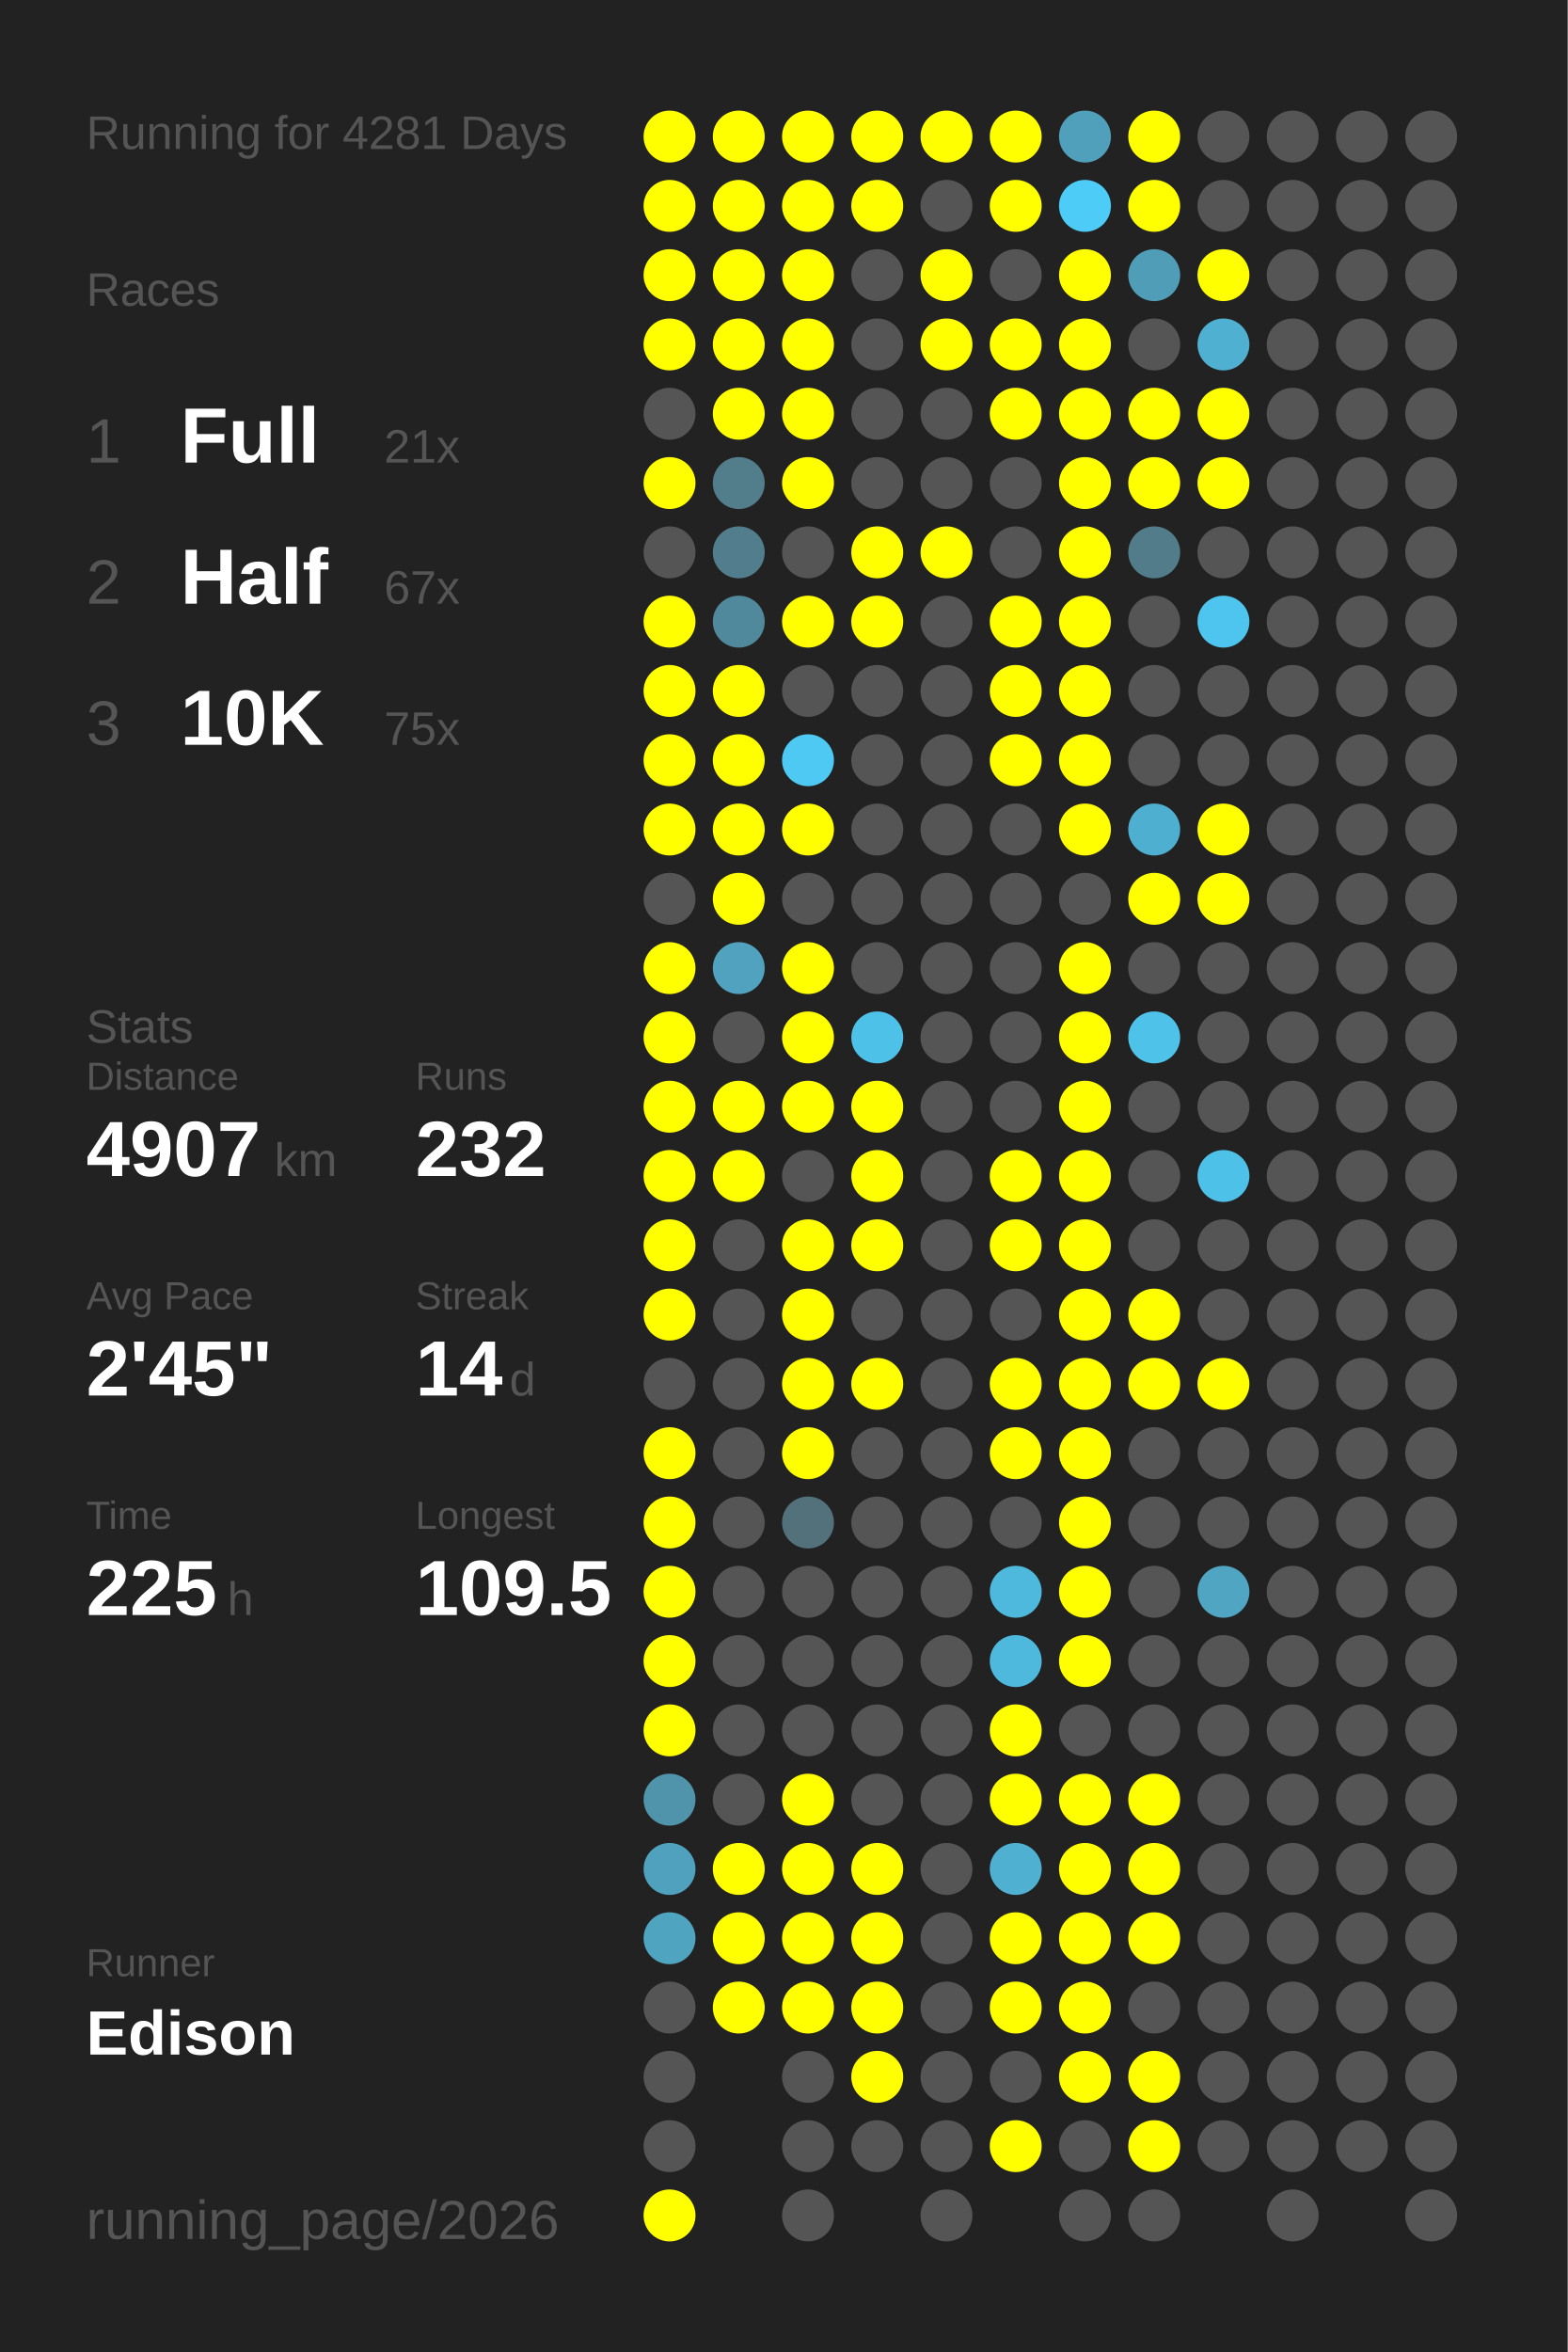
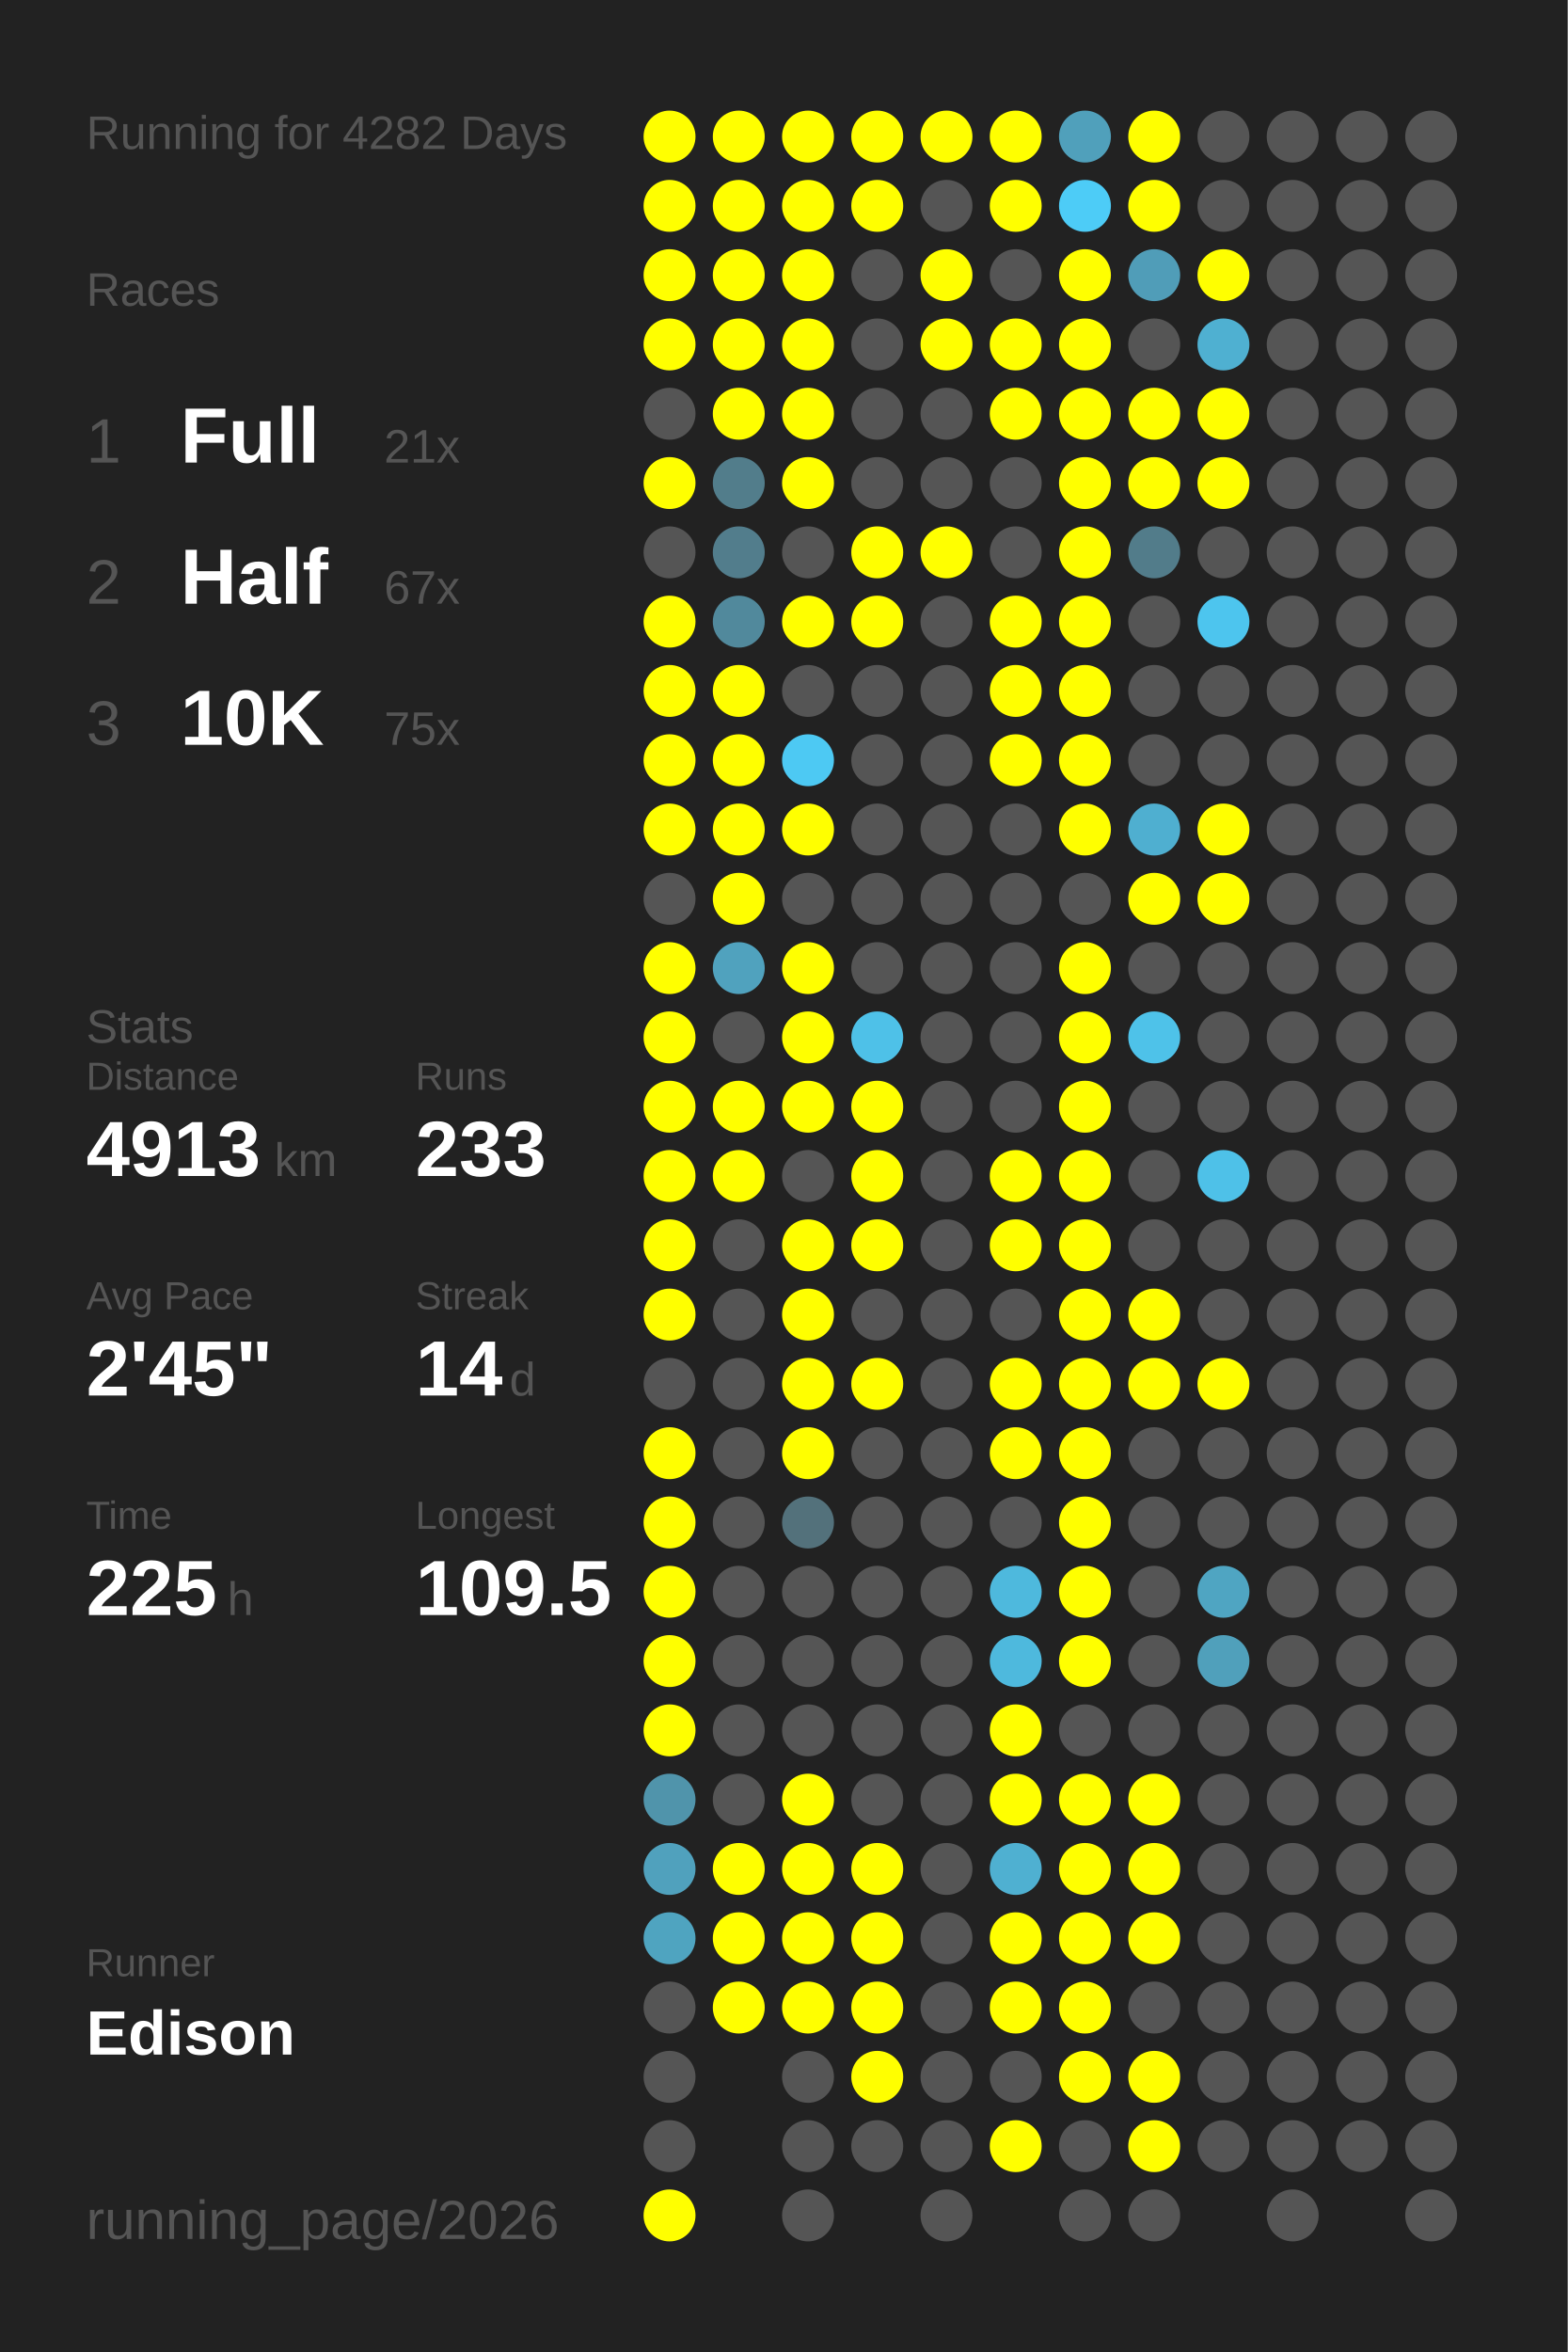
<svg xmlns="http://www.w3.org/2000/svg" baseProfile="full" height="300mm" version="1.1" viewBox="0,0,200,300" width="200mm">
  <defs />
  <rect fill="#222222" height="300" width="200" x="0" y="0" />
-   <text fill="#555555" style="font-size:6px; font-family:Arial;" x="11" y="19">Running for 4281 Days</text>
+   <text fill="#555555" style="font-size:6px; font-family:Arial;" x="11" y="19">Running for 4282 Days</text>
  <text fill="#555555" style="font-size:6px; font-family:Arial;" x="11" y="39">Races</text>
  <text fill="#555555" style="font-size:8px; font-family:Arial;" x="11" y="59">1</text>
  <text fill="#FFFFFF" style="font-size:10px; font-family:Arial; font-weight:bold;" x="23" y="59">Full</text>
  <text fill="#555555" style="font-size:6px; font-family:Arial;" x="49" y="59">21x</text>
  <text fill="#555555" style="font-size:8px; font-family:Arial;" x="11" y="77">2</text>
  <text fill="#FFFFFF" style="font-size:10px; font-family:Arial; font-weight:bold;" x="23" y="77">Half</text>
  <text fill="#555555" style="font-size:6px; font-family:Arial;" x="49" y="77">67x</text>
  <text fill="#555555" style="font-size:8px; font-family:Arial;" x="11" y="95">3</text>
  <text fill="#FFFFFF" style="font-size:10px; font-family:Arial; font-weight:bold;" x="23" y="95">10K</text>
  <text fill="#555555" style="font-size:6px; font-family:Arial;" x="49" y="95">75x</text>
  <text fill="#555555" style="font-size:6px; font-family:Arial;" x="11" y="133">Stats</text>
  <text fill="#555555" style="font-size:5px; font-family:Arial;" x="11" y="139">Distance</text>
-   <text fill="#FFFFFF" style="font-size:10px; font-family:Arial; font-weight:bold;" x="11" y="150">4907</text>
+   <text fill="#FFFFFF" style="font-size:10px; font-family:Arial; font-weight:bold;" x="11" y="150">4913</text>
  <text fill="#555555" style="font-size:6px; font-family:Arial;" x="35" y="150">km</text>
  <text fill="#555555" style="font-size:5px; font-family:Arial;" x="53" y="139">Runs</text>
-   <text fill="#FFFFFF" style="font-size:10px; font-family:Arial; font-weight:bold;" x="53" y="150">232</text>
+   <text fill="#FFFFFF" style="font-size:10px; font-family:Arial; font-weight:bold;" x="53" y="150">233</text>
  <text fill="#555555" style="font-size:5px; font-family:Arial;" x="11" y="167">Avg Pace</text>
  <text fill="#FFFFFF" style="font-size:10px; font-family:Arial; font-weight:bold;" x="11" y="178">2'45"</text>
  <text fill="#555555" style="font-size:5px; font-family:Arial;" x="53" y="167">Streak</text>
  <text fill="#FFFFFF" style="font-size:10px; font-family:Arial; font-weight:bold;" x="53" y="178">14</text>
  <text fill="#555555" style="font-size:6px; font-family:Arial;" x="65" y="178">d</text>
  <text fill="#555555" style="font-size:5px; font-family:Arial;" x="11" y="195">Time</text>
  <text fill="#FFFFFF" style="font-size:10px; font-family:Arial; font-weight:bold;" x="11" y="206">225</text>
  <text fill="#555555" style="font-size:6px; font-family:Arial;" x="29" y="206">h</text>
  <text fill="#555555" style="font-size:5px; font-family:Arial;" x="53" y="195">Longest</text>
  <text fill="#FFFFFF" style="font-size:10px; font-family:Arial; font-weight:bold;" x="53" y="206">109.5</text>
  <text fill="#555555" style="font-size:5px; font-family:Arial;" x="11" y="252.065">Runner</text>
  <text fill="#FFFFFF" style="font-size:8px; font-family:Arial; font-weight:bold;" x="11" y="262.065">Edison</text>
  <text fill="#555555" style="font-size:7px; font-family:Arial;" x="11" y="285.581">running_page/2026</text>
  <circle cx="85.417" cy="17.419" fill="#FFFF00" r="3.312" />
  <circle cx="85.417" cy="26.258" fill="#FFFF00" r="3.312" />
  <circle cx="85.417" cy="35.097" fill="#FFFF00" r="3.312" />
  <circle cx="85.417" cy="43.935" fill="#FFFF00" r="3.312" />
  <circle cx="85.417" cy="52.774" fill="#555555" r="3.312" />
  <circle cx="85.417" cy="61.613" fill="#FFFF00" r="3.312" />
  <circle cx="85.417" cy="70.452" fill="#555555" r="3.312" />
  <circle cx="85.417" cy="79.29" fill="#FFFF00" r="3.312" />
  <circle cx="85.417" cy="88.129" fill="#FFFF00" r="3.312" />
  <circle cx="85.417" cy="96.968" fill="#FFFF00" r="3.312" />
  <circle cx="85.417" cy="105.806" fill="#FFFF00" r="3.312" />
  <circle cx="85.417" cy="114.645" fill="#555555" r="3.312" />
  <circle cx="85.417" cy="123.484" fill="#FFFF00" r="3.312" />
  <circle cx="85.417" cy="132.323" fill="#FFFF00" r="3.312" />
  <circle cx="85.417" cy="141.161" fill="#FFFF00" r="3.312" />
  <circle cx="85.417" cy="150" fill="#FFFF00" r="3.312" />
  <circle cx="85.417" cy="158.839" fill="#FFFF00" r="3.312" />
  <circle cx="85.417" cy="167.677" fill="#FFFF00" r="3.312" />
  <circle cx="85.417" cy="176.516" fill="#555555" r="3.312" />
  <circle cx="85.417" cy="185.355" fill="#FFFF00" r="3.312" />
  <circle cx="85.417" cy="194.194" fill="#FFFF00" r="3.312" />
  <circle cx="85.417" cy="203.032" fill="#FFFF00" r="3.312" />
  <circle cx="85.417" cy="211.871" fill="#FFFF00" r="3.312" />
  <circle cx="85.417" cy="220.71" fill="#FFFF00" r="3.312" />
  <circle cx="85.417" cy="229.548" fill="#5094ab" r="3.312" />
  <circle cx="85.417" cy="238.387" fill="#50a1bd" r="3.312" />
  <circle cx="85.417" cy="247.226" fill="#4fa4c0" r="3.312" />
  <circle cx="85.417" cy="256.065" fill="#555555" r="3.312" />
  <circle cx="85.417" cy="264.903" fill="#555555" r="3.312" />
  <circle cx="85.417" cy="273.742" fill="#555555" r="3.312" />
  <circle cx="85.417" cy="282.581" fill="#FFFF00" r="3.312" />
  <circle cx="94.25" cy="17.419" fill="#FFFF00" r="3.312" />
  <circle cx="94.25" cy="26.258" fill="#FFFF00" r="3.312" />
  <circle cx="94.25" cy="35.097" fill="#FFFF00" r="3.312" />
  <circle cx="94.25" cy="43.935" fill="#FFFF00" r="3.312" />
  <circle cx="94.25" cy="52.774" fill="#FFFF00" r="3.312" />
  <circle cx="94.25" cy="61.613" fill="#527d8b" r="3.312" />
  <circle cx="94.25" cy="70.452" fill="#527d8c" r="3.312" />
  <circle cx="94.25" cy="79.29" fill="#51899c" r="3.312" />
  <circle cx="94.25" cy="88.129" fill="#FFFF00" r="3.312" />
  <circle cx="94.25" cy="96.968" fill="#FFFF00" r="3.312" />
  <circle cx="94.25" cy="105.806" fill="#FFFF00" r="3.312" />
  <circle cx="94.25" cy="114.645" fill="#FFFF00" r="3.312" />
  <circle cx="94.25" cy="123.484" fill="#50a2be" r="3.312" />
  <circle cx="94.25" cy="132.323" fill="#555555" r="3.312" />
  <circle cx="94.25" cy="141.161" fill="#FFFF00" r="3.312" />
  <circle cx="94.25" cy="150" fill="#FFFF00" r="3.312" />
  <circle cx="94.25" cy="158.839" fill="#555555" r="3.312" />
  <circle cx="94.25" cy="167.677" fill="#555555" r="3.312" />
  <circle cx="94.25" cy="176.516" fill="#555555" r="3.312" />
  <circle cx="94.25" cy="185.355" fill="#555555" r="3.312" />
  <circle cx="94.25" cy="194.194" fill="#555555" r="3.312" />
  <circle cx="94.25" cy="203.032" fill="#555555" r="3.312" />
  <circle cx="94.25" cy="211.871" fill="#555555" r="3.312" />
  <circle cx="94.25" cy="220.71" fill="#555555" r="3.312" />
  <circle cx="94.25" cy="229.548" fill="#555555" r="3.312" />
  <circle cx="94.25" cy="238.387" fill="#FFFF00" r="3.312" />
  <circle cx="94.25" cy="247.226" fill="#FFFF00" r="3.312" />
  <circle cx="94.25" cy="256.065" fill="#FFFF00" r="3.312" />
  <circle cx="103.083" cy="17.419" fill="#FFFF00" r="3.312" />
  <circle cx="103.083" cy="26.258" fill="#FFFF00" r="3.312" />
  <circle cx="103.083" cy="35.097" fill="#FFFF00" r="3.312" />
  <circle cx="103.083" cy="43.935" fill="#FFFF00" r="3.312" />
  <circle cx="103.083" cy="52.774" fill="#FFFF00" r="3.312" />
  <circle cx="103.083" cy="61.613" fill="#FFFF00" r="3.312" />
  <circle cx="103.083" cy="70.452" fill="#555555" r="3.312" />
  <circle cx="103.083" cy="79.29" fill="#FFFF00" r="3.312" />
  <circle cx="103.083" cy="88.129" fill="#555555" r="3.312" />
  <circle cx="103.083" cy="96.968" fill="#4dc9f3" r="3.312" />
  <circle cx="103.083" cy="105.806" fill="#FFFF00" r="3.312" />
  <circle cx="103.083" cy="114.645" fill="#555555" r="3.312" />
  <circle cx="103.083" cy="123.484" fill="#FFFF00" r="3.312" />
  <circle cx="103.083" cy="132.323" fill="#FFFF00" r="3.312" />
  <circle cx="103.083" cy="141.161" fill="#FFFF00" r="3.312" />
  <circle cx="103.083" cy="150" fill="#555555" r="3.312" />
  <circle cx="103.083" cy="158.839" fill="#FFFF00" r="3.312" />
  <circle cx="103.083" cy="167.677" fill="#FFFF00" r="3.312" />
  <circle cx="103.083" cy="176.516" fill="#FFFF00" r="3.312" />
  <circle cx="103.083" cy="185.355" fill="#FFFF00" r="3.312" />
  <circle cx="103.083" cy="194.194" fill="#53717b" r="3.312" />
  <circle cx="103.083" cy="203.032" fill="#555555" r="3.312" />
  <circle cx="103.083" cy="211.871" fill="#555555" r="3.312" />
  <circle cx="103.083" cy="220.71" fill="#555555" r="3.312" />
  <circle cx="103.083" cy="229.548" fill="#FFFF00" r="3.312" />
  <circle cx="103.083" cy="238.387" fill="#FFFF00" r="3.312" />
  <circle cx="103.083" cy="247.226" fill="#FFFF00" r="3.312" />
  <circle cx="103.083" cy="256.065" fill="#FFFF00" r="3.312" />
  <circle cx="103.083" cy="264.903" fill="#555555" r="3.312" />
  <circle cx="103.083" cy="273.742" fill="#555555" r="3.312" />
  <circle cx="103.083" cy="282.581" fill="#555555" r="3.312" />
  <circle cx="111.917" cy="17.419" fill="#FFFF00" r="3.312" />
  <circle cx="111.917" cy="26.258" fill="#FFFF00" r="3.312" />
  <circle cx="111.917" cy="35.097" fill="#555555" r="3.312" />
  <circle cx="111.917" cy="43.935" fill="#555555" r="3.312" />
  <circle cx="111.917" cy="52.774" fill="#555555" r="3.312" />
  <circle cx="111.917" cy="61.613" fill="#555555" r="3.312" />
  <circle cx="111.917" cy="70.452" fill="#FFFF00" r="3.312" />
  <circle cx="111.917" cy="79.29" fill="#FFFF00" r="3.312" />
  <circle cx="111.917" cy="88.129" fill="#555555" r="3.312" />
  <circle cx="111.917" cy="96.968" fill="#555555" r="3.312" />
  <circle cx="111.917" cy="105.806" fill="#555555" r="3.312" />
  <circle cx="111.917" cy="114.645" fill="#555555" r="3.312" />
  <circle cx="111.917" cy="123.484" fill="#555555" r="3.312" />
  <circle cx="111.917" cy="132.323" fill="#4ec1e8" r="3.312" />
  <circle cx="111.917" cy="141.161" fill="#FFFF00" r="3.312" />
  <circle cx="111.917" cy="150" fill="#FFFF00" r="3.312" />
  <circle cx="111.917" cy="158.839" fill="#FFFF00" r="3.312" />
  <circle cx="111.917" cy="167.677" fill="#555555" r="3.312" />
  <circle cx="111.917" cy="176.516" fill="#FFFF00" r="3.312" />
  <circle cx="111.917" cy="185.355" fill="#555555" r="3.312" />
  <circle cx="111.917" cy="194.194" fill="#555555" r="3.312" />
  <circle cx="111.917" cy="203.032" fill="#555555" r="3.312" />
  <circle cx="111.917" cy="211.871" fill="#555555" r="3.312" />
  <circle cx="111.917" cy="220.71" fill="#555555" r="3.312" />
  <circle cx="111.917" cy="229.548" fill="#555555" r="3.312" />
  <circle cx="111.917" cy="238.387" fill="#FFFF00" r="3.312" />
  <circle cx="111.917" cy="247.226" fill="#FFFF00" r="3.312" />
  <circle cx="111.917" cy="256.065" fill="#FFFF00" r="3.312" />
  <circle cx="111.917" cy="264.903" fill="#FFFF00" r="3.312" />
  <circle cx="111.917" cy="273.742" fill="#555555" r="3.312" />
  <circle cx="120.75" cy="17.419" fill="#FFFF00" r="3.312" />
  <circle cx="120.75" cy="26.258" fill="#555555" r="3.312" />
  <circle cx="120.75" cy="35.097" fill="#FFFF00" r="3.312" />
  <circle cx="120.75" cy="43.935" fill="#FFFF00" r="3.312" />
  <circle cx="120.75" cy="52.774" fill="#555555" r="3.312" />
  <circle cx="120.75" cy="61.613" fill="#555555" r="3.312" />
  <circle cx="120.75" cy="70.452" fill="#FFFF00" r="3.312" />
  <circle cx="120.75" cy="79.29" fill="#555555" r="3.312" />
  <circle cx="120.75" cy="88.129" fill="#555555" r="3.312" />
  <circle cx="120.75" cy="96.968" fill="#555555" r="3.312" />
  <circle cx="120.75" cy="105.806" fill="#555555" r="3.312" />
  <circle cx="120.75" cy="114.645" fill="#555555" r="3.312" />
  <circle cx="120.75" cy="123.484" fill="#555555" r="3.312" />
  <circle cx="120.75" cy="132.323" fill="#555555" r="3.312" />
  <circle cx="120.75" cy="141.161" fill="#555555" r="3.312" />
  <circle cx="120.75" cy="150" fill="#555555" r="3.312" />
  <circle cx="120.75" cy="158.839" fill="#555555" r="3.312" />
  <circle cx="120.75" cy="167.677" fill="#555555" r="3.312" />
  <circle cx="120.75" cy="176.516" fill="#555555" r="3.312" />
  <circle cx="120.75" cy="185.355" fill="#555555" r="3.312" />
  <circle cx="120.75" cy="194.194" fill="#555555" r="3.312" />
  <circle cx="120.75" cy="203.032" fill="#555555" r="3.312" />
  <circle cx="120.75" cy="211.871" fill="#555555" r="3.312" />
  <circle cx="120.75" cy="220.71" fill="#555555" r="3.312" />
  <circle cx="120.75" cy="229.548" fill="#555555" r="3.312" />
  <circle cx="120.75" cy="238.387" fill="#555555" r="3.312" />
  <circle cx="120.75" cy="247.226" fill="#555555" r="3.312" />
  <circle cx="120.75" cy="256.065" fill="#555555" r="3.312" />
  <circle cx="120.75" cy="264.903" fill="#555555" r="3.312" />
  <circle cx="120.75" cy="273.742" fill="#555555" r="3.312" />
  <circle cx="120.75" cy="282.581" fill="#555555" r="3.312" />
  <circle cx="129.583" cy="17.419" fill="#FFFF00" r="3.312" />
  <circle cx="129.583" cy="26.258" fill="#FFFF00" r="3.312" />
  <circle cx="129.583" cy="35.097" fill="#555555" r="3.312" />
  <circle cx="129.583" cy="43.935" fill="#FFFF00" r="3.312" />
  <circle cx="129.583" cy="52.774" fill="#FFFF00" r="3.312" />
  <circle cx="129.583" cy="61.613" fill="#555555" r="3.312" />
  <circle cx="129.583" cy="70.452" fill="#555555" r="3.312" />
  <circle cx="129.583" cy="79.29" fill="#FFFF00" r="3.312" />
  <circle cx="129.583" cy="88.129" fill="#FFFF00" r="3.312" />
  <circle cx="129.583" cy="96.968" fill="#FFFF00" r="3.312" />
  <circle cx="129.583" cy="105.806" fill="#555555" r="3.312" />
  <circle cx="129.583" cy="114.645" fill="#555555" r="3.312" />
  <circle cx="129.583" cy="123.484" fill="#555555" r="3.312" />
  <circle cx="129.583" cy="132.323" fill="#555555" r="3.312" />
  <circle cx="129.583" cy="141.161" fill="#555555" r="3.312" />
  <circle cx="129.583" cy="150" fill="#FFFF00" r="3.312" />
  <circle cx="129.583" cy="158.839" fill="#FFFF00" r="3.312" />
  <circle cx="129.583" cy="167.677" fill="#555555" r="3.312" />
  <circle cx="129.583" cy="176.516" fill="#FFFF00" r="3.312" />
  <circle cx="129.583" cy="185.355" fill="#FFFF00" r="3.312" />
  <circle cx="129.583" cy="194.194" fill="#555555" r="3.312" />
  <circle cx="129.583" cy="203.032" fill="#4eb9dd" r="3.312" />
  <circle cx="129.583" cy="211.871" fill="#4eb9dd" r="3.312" />
  <circle cx="129.583" cy="220.71" fill="#FFFF00" r="3.312" />
  <circle cx="129.583" cy="229.548" fill="#FFFF00" r="3.312" />
  <circle cx="129.583" cy="238.387" fill="#4fb0d1" r="3.312" />
  <circle cx="129.583" cy="247.226" fill="#FFFF00" r="3.312" />
  <circle cx="129.583" cy="256.065" fill="#FFFF00" r="3.312" />
  <circle cx="129.583" cy="264.903" fill="#555555" r="3.312" />
  <circle cx="129.583" cy="273.742" fill="#FFFF00" r="3.312" />
  <circle cx="138.417" cy="17.419" fill="#50a0bb" r="3.312" />
  <circle cx="138.417" cy="26.258" fill="#4dccf7" r="3.312" />
  <circle cx="138.417" cy="35.097" fill="#FFFF00" r="3.312" />
  <circle cx="138.417" cy="43.935" fill="#FFFF00" r="3.312" />
  <circle cx="138.417" cy="52.774" fill="#FFFF00" r="3.312" />
  <circle cx="138.417" cy="61.613" fill="#FFFF00" r="3.312" />
  <circle cx="138.417" cy="70.452" fill="#FFFF00" r="3.312" />
  <circle cx="138.417" cy="79.29" fill="#FFFF00" r="3.312" />
  <circle cx="138.417" cy="88.129" fill="#FFFF00" r="3.312" />
  <circle cx="138.417" cy="96.968" fill="#FFFF00" r="3.312" />
  <circle cx="138.417" cy="105.806" fill="#FFFF00" r="3.312" />
  <circle cx="138.417" cy="114.645" fill="#555555" r="3.312" />
  <circle cx="138.417" cy="123.484" fill="#FFFF00" r="3.312" />
  <circle cx="138.417" cy="132.323" fill="#FFFF00" r="3.312" />
  <circle cx="138.417" cy="141.161" fill="#FFFF00" r="3.312" />
  <circle cx="138.417" cy="150" fill="#FFFF00" r="3.312" />
  <circle cx="138.417" cy="158.839" fill="#FFFF00" r="3.312" />
  <circle cx="138.417" cy="167.677" fill="#FFFF00" r="3.312" />
  <circle cx="138.417" cy="176.516" fill="#FFFF00" r="3.312" />
  <circle cx="138.417" cy="185.355" fill="#FFFF00" r="3.312" />
  <circle cx="138.417" cy="194.194" fill="#FFFF00" r="3.312" />
  <circle cx="138.417" cy="203.032" fill="#FFFF00" r="3.312" />
  <circle cx="138.417" cy="211.871" fill="#FFFF00" r="3.312" />
  <circle cx="138.417" cy="220.71" fill="#555555" r="3.312" />
  <circle cx="138.417" cy="229.548" fill="#FFFF00" r="3.312" />
  <circle cx="138.417" cy="238.387" fill="#FFFF00" r="3.312" />
  <circle cx="138.417" cy="247.226" fill="#FFFF00" r="3.312" />
  <circle cx="138.417" cy="256.065" fill="#FFFF00" r="3.312" />
  <circle cx="138.417" cy="264.903" fill="#FFFF00" r="3.312" />
  <circle cx="138.417" cy="273.742" fill="#555555" r="3.312" />
  <circle cx="138.417" cy="282.581" fill="#555555" r="3.312" />
  <circle cx="147.25" cy="17.419" fill="#FFFF00" r="3.312" />
  <circle cx="147.25" cy="26.258" fill="#FFFF00" r="3.312" />
  <circle cx="147.25" cy="35.097" fill="#509db8" r="3.312" />
  <circle cx="147.25" cy="43.935" fill="#555555" r="3.312" />
  <circle cx="147.25" cy="52.774" fill="#FFFF00" r="3.312" />
  <circle cx="147.25" cy="61.613" fill="#FFFF00" r="3.312" />
  <circle cx="147.25" cy="70.452" fill="#527c8a" r="3.312" />
  <circle cx="147.25" cy="79.29" fill="#555555" r="3.312" />
  <circle cx="147.25" cy="88.129" fill="#555555" r="3.312" />
  <circle cx="147.25" cy="96.968" fill="#555555" r="3.312" />
  <circle cx="147.25" cy="105.806" fill="#4fafd0" r="3.312" />
  <circle cx="147.25" cy="114.645" fill="#FFFF00" r="3.312" />
  <circle cx="147.25" cy="123.484" fill="#555555" r="3.312" />
  <circle cx="147.25" cy="132.323" fill="#4ec2e9" r="3.312" />
  <circle cx="147.25" cy="141.161" fill="#555555" r="3.312" />
  <circle cx="147.25" cy="150" fill="#555555" r="3.312" />
  <circle cx="147.25" cy="158.839" fill="#555555" r="3.312" />
  <circle cx="147.25" cy="167.677" fill="#FFFF00" r="3.312" />
  <circle cx="147.25" cy="176.516" fill="#FFFF00" r="3.312" />
  <circle cx="147.25" cy="185.355" fill="#555555" r="3.312" />
  <circle cx="147.25" cy="194.194" fill="#555555" r="3.312" />
  <circle cx="147.25" cy="203.032" fill="#555555" r="3.312" />
  <circle cx="147.25" cy="211.871" fill="#555555" r="3.312" />
  <circle cx="147.25" cy="220.71" fill="#555555" r="3.312" />
  <circle cx="147.25" cy="229.548" fill="#FFFF00" r="3.312" />
  <circle cx="147.25" cy="238.387" fill="#FFFF00" r="3.312" />
  <circle cx="147.25" cy="247.226" fill="#FFFF00" r="3.312" />
  <circle cx="147.25" cy="256.065" fill="#555555" r="3.312" />
  <circle cx="147.25" cy="264.903" fill="#FFFF00" r="3.312" />
  <circle cx="147.25" cy="273.742" fill="#FFFF00" r="3.312" />
  <circle cx="147.25" cy="282.581" fill="#555555" r="3.312" />
  <circle cx="156.083" cy="17.419" fill="#555555" r="3.312" />
  <circle cx="156.083" cy="26.258" fill="#555555" r="3.312" />
  <circle cx="156.083" cy="35.097" fill="#FFFF00" r="3.312" />
  <circle cx="156.083" cy="43.935" fill="#4fb0d1" r="3.312" />
  <circle cx="156.083" cy="52.774" fill="#FFFF00" r="3.312" />
  <circle cx="156.083" cy="61.613" fill="#FFFF00" r="3.312" />
  <circle cx="156.083" cy="70.452" fill="#555555" r="3.312" />
  <circle cx="156.083" cy="79.29" fill="#4dc5ee" r="3.312" />
  <circle cx="156.083" cy="88.129" fill="#555555" r="3.312" />
  <circle cx="156.083" cy="96.968" fill="#555555" r="3.312" />
  <circle cx="156.083" cy="105.806" fill="#FFFF00" r="3.312" />
  <circle cx="156.083" cy="114.645" fill="#FFFF00" r="3.312" />
  <circle cx="156.083" cy="123.484" fill="#555555" r="3.312" />
  <circle cx="156.083" cy="132.323" fill="#555555" r="3.312" />
  <circle cx="156.083" cy="141.161" fill="#555555" r="3.312" />
  <circle cx="156.083" cy="150" fill="#4ec1e8" r="3.312" />
  <circle cx="156.083" cy="158.839" fill="#555555" r="3.312" />
  <circle cx="156.083" cy="167.677" fill="#555555" r="3.312" />
  <circle cx="156.083" cy="176.516" fill="#FFFF00" r="3.312" />
  <circle cx="156.083" cy="185.355" fill="#555555" r="3.312" />
  <circle cx="156.083" cy="194.194" fill="#555555" r="3.312" />
  <circle cx="156.083" cy="203.032" fill="#4fa5c2" r="3.312" />
-   <circle cx="156.083" cy="211.871" fill="#555555" r="3.312" />
+   <circle cx="156.083" cy="211.871" fill="#50a0bb" r="3.312" />
  <circle cx="156.083" cy="220.71" fill="#555555" r="3.312" />
  <circle cx="156.083" cy="229.548" fill="#555555" r="3.312" />
  <circle cx="156.083" cy="238.387" fill="#555555" r="3.312" />
  <circle cx="156.083" cy="247.226" fill="#555555" r="3.312" />
  <circle cx="156.083" cy="256.065" fill="#555555" r="3.312" />
  <circle cx="156.083" cy="264.903" fill="#555555" r="3.312" />
  <circle cx="156.083" cy="273.742" fill="#555555" r="3.312" />
  <circle cx="164.917" cy="17.419" fill="#555555" r="3.312" />
  <circle cx="164.917" cy="26.258" fill="#555555" r="3.312" />
  <circle cx="164.917" cy="35.097" fill="#555555" r="3.312" />
  <circle cx="164.917" cy="43.935" fill="#555555" r="3.312" />
  <circle cx="164.917" cy="52.774" fill="#555555" r="3.312" />
  <circle cx="164.917" cy="61.613" fill="#555555" r="3.312" />
  <circle cx="164.917" cy="70.452" fill="#555555" r="3.312" />
  <circle cx="164.917" cy="79.29" fill="#555555" r="3.312" />
  <circle cx="164.917" cy="88.129" fill="#555555" r="3.312" />
  <circle cx="164.917" cy="96.968" fill="#555555" r="3.312" />
  <circle cx="164.917" cy="105.806" fill="#555555" r="3.312" />
  <circle cx="164.917" cy="114.645" fill="#555555" r="3.312" />
  <circle cx="164.917" cy="123.484" fill="#555555" r="3.312" />
  <circle cx="164.917" cy="132.323" fill="#555555" r="3.312" />
  <circle cx="164.917" cy="141.161" fill="#555555" r="3.312" />
  <circle cx="164.917" cy="150" fill="#555555" r="3.312" />
  <circle cx="164.917" cy="158.839" fill="#555555" r="3.312" />
  <circle cx="164.917" cy="167.677" fill="#555555" r="3.312" />
  <circle cx="164.917" cy="176.516" fill="#555555" r="3.312" />
  <circle cx="164.917" cy="185.355" fill="#555555" r="3.312" />
  <circle cx="164.917" cy="194.194" fill="#555555" r="3.312" />
  <circle cx="164.917" cy="203.032" fill="#555555" r="3.312" />
  <circle cx="164.917" cy="211.871" fill="#555555" r="3.312" />
  <circle cx="164.917" cy="220.71" fill="#555555" r="3.312" />
  <circle cx="164.917" cy="229.548" fill="#555555" r="3.312" />
  <circle cx="164.917" cy="238.387" fill="#555555" r="3.312" />
  <circle cx="164.917" cy="247.226" fill="#555555" r="3.312" />
  <circle cx="164.917" cy="256.065" fill="#555555" r="3.312" />
  <circle cx="164.917" cy="264.903" fill="#555555" r="3.312" />
  <circle cx="164.917" cy="273.742" fill="#555555" r="3.312" />
  <circle cx="164.917" cy="282.581" fill="#555555" r="3.312" />
  <circle cx="173.75" cy="17.419" fill="#555555" r="3.312" />
  <circle cx="173.75" cy="26.258" fill="#555555" r="3.312" />
  <circle cx="173.75" cy="35.097" fill="#555555" r="3.312" />
  <circle cx="173.75" cy="43.935" fill="#555555" r="3.312" />
  <circle cx="173.75" cy="52.774" fill="#555555" r="3.312" />
  <circle cx="173.75" cy="61.613" fill="#555555" r="3.312" />
  <circle cx="173.75" cy="70.452" fill="#555555" r="3.312" />
  <circle cx="173.75" cy="79.29" fill="#555555" r="3.312" />
  <circle cx="173.75" cy="88.129" fill="#555555" r="3.312" />
  <circle cx="173.75" cy="96.968" fill="#555555" r="3.312" />
  <circle cx="173.75" cy="105.806" fill="#555555" r="3.312" />
  <circle cx="173.75" cy="114.645" fill="#555555" r="3.312" />
  <circle cx="173.75" cy="123.484" fill="#555555" r="3.312" />
  <circle cx="173.75" cy="132.323" fill="#555555" r="3.312" />
  <circle cx="173.75" cy="141.161" fill="#555555" r="3.312" />
  <circle cx="173.75" cy="150" fill="#555555" r="3.312" />
  <circle cx="173.75" cy="158.839" fill="#555555" r="3.312" />
  <circle cx="173.75" cy="167.677" fill="#555555" r="3.312" />
  <circle cx="173.75" cy="176.516" fill="#555555" r="3.312" />
  <circle cx="173.75" cy="185.355" fill="#555555" r="3.312" />
  <circle cx="173.75" cy="194.194" fill="#555555" r="3.312" />
  <circle cx="173.75" cy="203.032" fill="#555555" r="3.312" />
  <circle cx="173.75" cy="211.871" fill="#555555" r="3.312" />
  <circle cx="173.75" cy="220.71" fill="#555555" r="3.312" />
  <circle cx="173.75" cy="229.548" fill="#555555" r="3.312" />
  <circle cx="173.75" cy="238.387" fill="#555555" r="3.312" />
  <circle cx="173.75" cy="247.226" fill="#555555" r="3.312" />
  <circle cx="173.75" cy="256.065" fill="#555555" r="3.312" />
  <circle cx="173.75" cy="264.903" fill="#555555" r="3.312" />
  <circle cx="173.75" cy="273.742" fill="#555555" r="3.312" />
  <circle cx="182.583" cy="17.419" fill="#555555" r="3.312" />
  <circle cx="182.583" cy="26.258" fill="#555555" r="3.312" />
  <circle cx="182.583" cy="35.097" fill="#555555" r="3.312" />
  <circle cx="182.583" cy="43.935" fill="#555555" r="3.312" />
  <circle cx="182.583" cy="52.774" fill="#555555" r="3.312" />
  <circle cx="182.583" cy="61.613" fill="#555555" r="3.312" />
  <circle cx="182.583" cy="70.452" fill="#555555" r="3.312" />
  <circle cx="182.583" cy="79.29" fill="#555555" r="3.312" />
  <circle cx="182.583" cy="88.129" fill="#555555" r="3.312" />
  <circle cx="182.583" cy="96.968" fill="#555555" r="3.312" />
  <circle cx="182.583" cy="105.806" fill="#555555" r="3.312" />
  <circle cx="182.583" cy="114.645" fill="#555555" r="3.312" />
  <circle cx="182.583" cy="123.484" fill="#555555" r="3.312" />
  <circle cx="182.583" cy="132.323" fill="#555555" r="3.312" />
  <circle cx="182.583" cy="141.161" fill="#555555" r="3.312" />
  <circle cx="182.583" cy="150" fill="#555555" r="3.312" />
  <circle cx="182.583" cy="158.839" fill="#555555" r="3.312" />
  <circle cx="182.583" cy="167.677" fill="#555555" r="3.312" />
  <circle cx="182.583" cy="176.516" fill="#555555" r="3.312" />
  <circle cx="182.583" cy="185.355" fill="#555555" r="3.312" />
  <circle cx="182.583" cy="194.194" fill="#555555" r="3.312" />
  <circle cx="182.583" cy="203.032" fill="#555555" r="3.312" />
  <circle cx="182.583" cy="211.871" fill="#555555" r="3.312" />
  <circle cx="182.583" cy="220.71" fill="#555555" r="3.312" />
  <circle cx="182.583" cy="229.548" fill="#555555" r="3.312" />
  <circle cx="182.583" cy="238.387" fill="#555555" r="3.312" />
  <circle cx="182.583" cy="247.226" fill="#555555" r="3.312" />
  <circle cx="182.583" cy="256.065" fill="#555555" r="3.312" />
  <circle cx="182.583" cy="264.903" fill="#555555" r="3.312" />
  <circle cx="182.583" cy="273.742" fill="#555555" r="3.312" />
  <circle cx="182.583" cy="282.581" fill="#555555" r="3.312" />
</svg>
